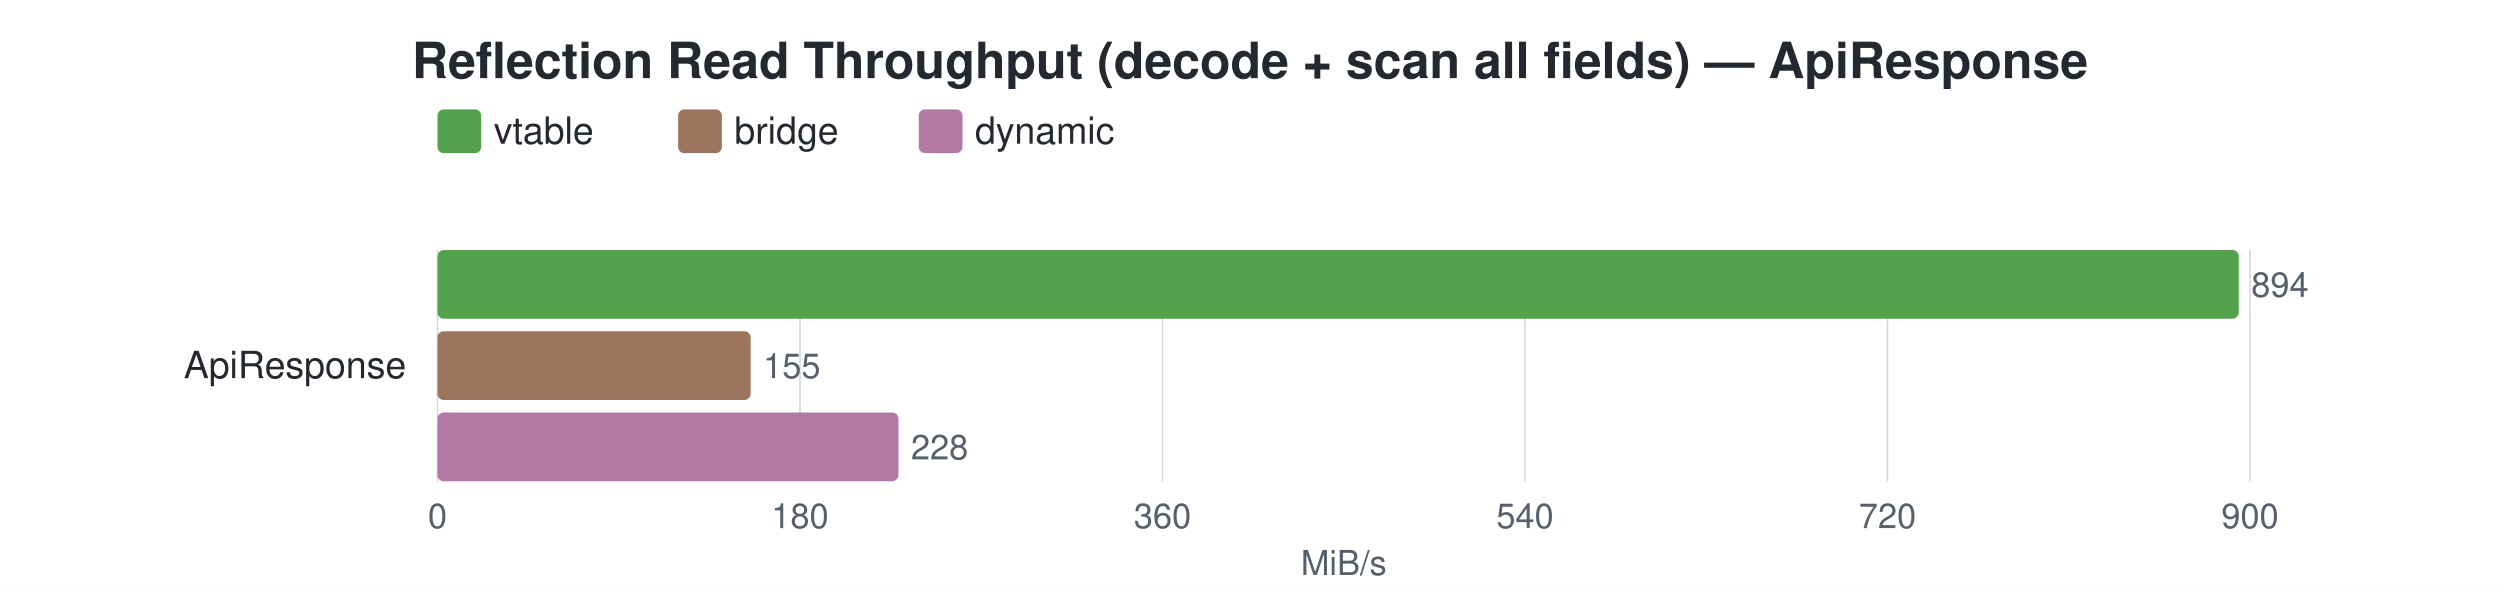
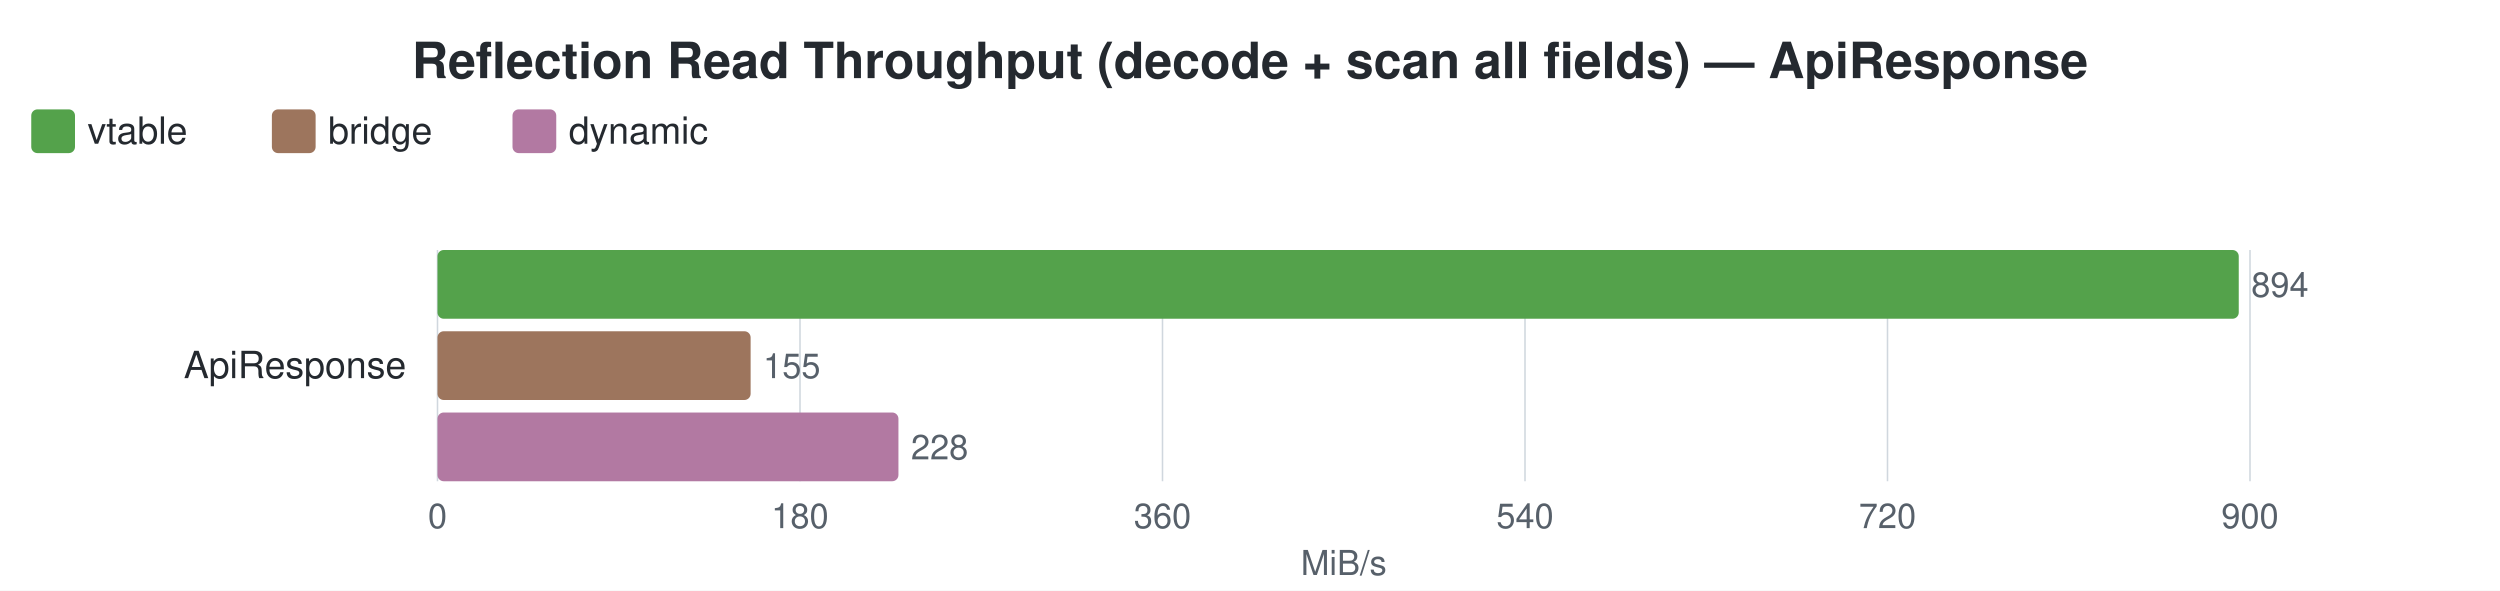
<svg xmlns="http://www.w3.org/2000/svg" width="800" height="189" viewBox="0 0 800 189">
  <style>
    text { font-family: -apple-system, BlinkMacSystemFont, "Segoe UI", Helvetica, Arial, sans-serif; }
    .title { font-size: 16px; font-weight: 600; fill: #24292f; }
    .label { font-size: 12px; fill: #24292f; }
    .value { font-size: 11px; fill: #57606a; }
    .axis-label { font-size: 11px; fill: #57606a; }
    .legend-text { font-size: 12px; fill: #24292f; }
    .grid { stroke: #d0d7de; stroke-width: 0.5; }
  </style>
  <rect width="100%" height="100%" fill="white" />
  <text x="400.0" y="25" text-anchor="middle" class="title">Reflection Read Throughput (decode + scan all fields) — ApiResponse</text>
-   <rect x="140" y="35" width="14" height="14" rx="2" fill="#54A24B" />
-   <text x="158" y="46" class="legend-text">vtable</text>
-   <rect x="217.0" y="35" width="14" height="14" rx="2" fill="#9D755D" />
-   <text x="235.0" y="46" class="legend-text">bridge</text>
-   <rect x="294.0" y="35" width="14" height="14" rx="2" fill="#B279A2" />
-   <text x="312.0" y="46" class="legend-text">dynamic</text>
+   <rect x="10" y="35" width="14" height="14" rx="2" fill="#54A24B" />
+   <text x="28" y="46" class="legend-text">vtable</text>
+   <rect x="87" y="35" width="14" height="14" rx="2" fill="#9D755D" />
+   <text x="105" y="46" class="legend-text">bridge</text>
+   <rect x="164" y="35" width="14" height="14" rx="2" fill="#B279A2" />
+   <text x="182" y="46" class="legend-text">dynamic</text>
  <line x1="140.0" y1="80" x2="140.0" y2="154" class="grid" />
  <text x="140.0" y="169" text-anchor="middle" class="axis-label">0</text>
  <line x1="256.0" y1="80" x2="256.0" y2="154" class="grid" />
  <text x="256.0" y="169" text-anchor="middle" class="axis-label">180</text>
  <line x1="372.0" y1="80" x2="372.0" y2="154" class="grid" />
  <text x="372.0" y="169" text-anchor="middle" class="axis-label">360</text>
  <line x1="488.0" y1="80" x2="488.0" y2="154" class="grid" />
  <text x="488.0" y="169" text-anchor="middle" class="axis-label">540</text>
  <line x1="604.0" y1="80" x2="604.0" y2="154" class="grid" />
  <text x="604.0" y="169" text-anchor="middle" class="axis-label">720</text>
  <line x1="720.0" y1="80" x2="720.0" y2="154" class="grid" />
  <text x="720.0" y="169" text-anchor="middle" class="axis-label">900</text>
  <text x="430.0" y="184" text-anchor="middle" class="axis-label">MiB/s</text>
  <text x="130" y="121.0" text-anchor="end" class="label">ApiResponse</text>
  <rect x="140" y="80.0" width="576.4" height="22" rx="2" fill="#54A24B" />
  <text x="720.4" y="95.0" class="value">894</text>
  <rect x="140" y="106.0" width="100.2" height="22" rx="2" fill="#9D755D" />
  <text x="244.2" y="121.0" class="value">155</text>
  <rect x="140" y="132.0" width="147.5" height="22" rx="2" fill="#B279A2" />
  <text x="291.5" y="147.0" class="value">228</text>
</svg>
